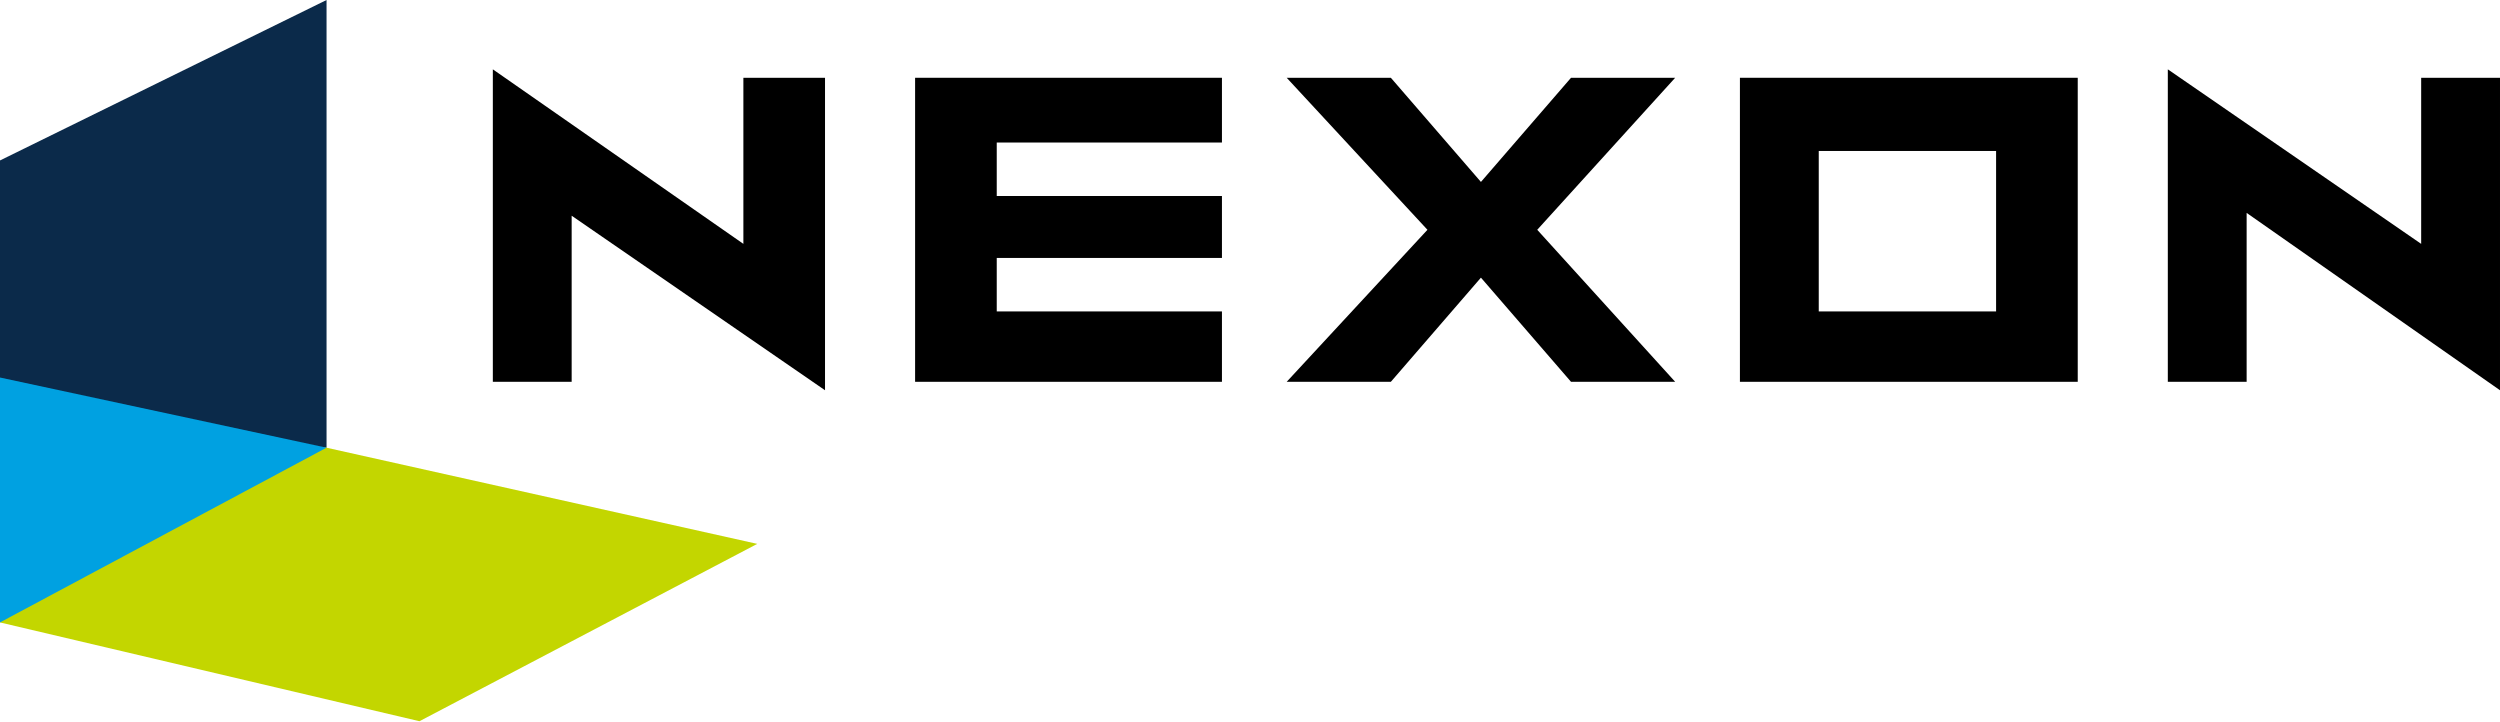
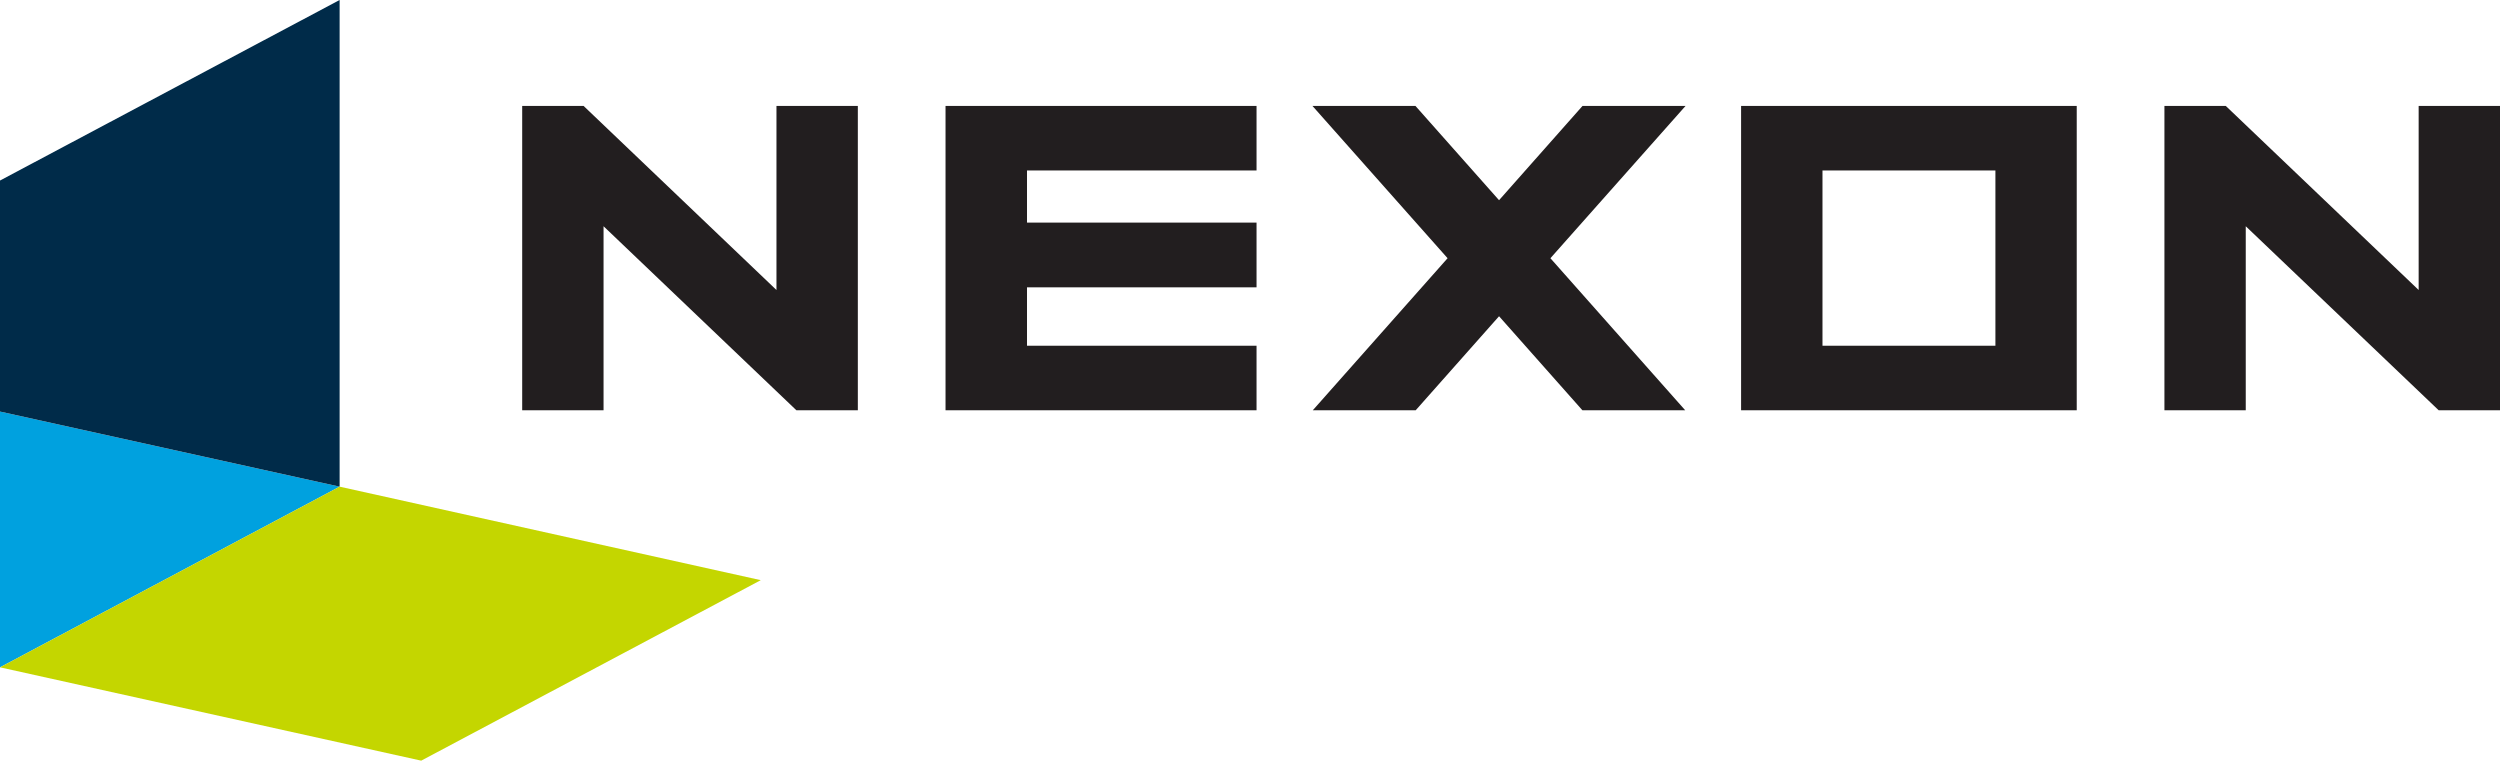
- <svg xmlns="http://www.w3.org/2000/svg" id="svg2" width="1000" height="288.489">
-   <g id="layer1" transform="translate(-66.24934 -149.4988)">
-     <g id="g2476" transform="matrix(7.1473 0 0 7.1473 66.24934 255.0168)">
-       <g id="g2520" style="fill:#000000">
-         <g id="g2522" style="fill:#000000">
-           <g id="g2198" transform="matrix(1.57547 0 0 1.57547 0 -14.73213)">
-             <path id="path2482" d="M11.6-.02l-11.6 5.7V15.884l11.6-0z" style="fill:#0b2a4a;fill-opacity:1" />
-             <path id="path2488" d="M14.9 25.6l12-6.3-15.301-3.416-11.564-.007L0 22.091z" style="fill:#c3d600;fill-opacity:1" />
-             <path id="path2494" d="M3.215 7.156v8.7l11.6-6.207z" style="fill:#00a1e1;fill-opacity:1" transform="translate(-3.215391 6.234422)" />
-             <path id="path2500" d="M43.407 5.043v-2.3h-10.9V13.543h10.9v-2.5h-8V9.143h8v-2.2h-8v-1.9z" style="fill:#000000" />
-             <path id="path2506" d="M73.807 13.543V2.743h-12V13.543zm-2.9-8.2v5.7h-6.3V5.343z" style="fill:#000000" />
-             <path id="path2512" d="M54.607 8.143l4.9-5.4h-3.7l-3.2 3.7-3.2-3.7h-3.7l5 5.4-5 5.4h3.7l3.2-3.7 3.2 3.7h3.7z" style="fill:#000000" />
-             <path id="path2518" d="M29.307 2.743h-2.9v5.9l-8.9-6.2V13.543h2.8V7.643l9 6.2z" style="fill:#000000" />
-             <path id="path2524" d="M77.007 13.543h2.8V7.543l9 6.3V2.743h-2.8v5.9l-9-6.2z" style="fill:#000000" />
-           </g>
-         </g>
-       </g>
-     </g>
+ <svg xmlns="http://www.w3.org/2000/svg" xml:space="preserve" width="1000px" height="304.263px" x="0px" y="0px" viewBox="0 0 1000 304.263">
+   <g fill="#221E1F">
+     <path d="M502.617 138.306h-91.816v-23.379h91.816V89.039h-91.816V68.194h91.816V42.383H378.213v121.723h124.404zM898.301 90.499l77.168 73.607h24.532V42.383h-32.54v73.618l-77.139-73.618h-24.551v121.723h32.53zM830.693 42.383H696.436v121.723h134.258V42.383zm-32.529 95.923h-69.17V68.194h69.17v70.112zM241.42 90.499l77.135 73.607h24.58V42.383h-32.549v73.618l-77.14-73.618h-24.57v121.723h32.544zM599.619 126.495l33.34 37.611h41.123l-53.916-60.819 54.043-60.904h-41.211l-33.379 37.7-33.428-37.7H524.99l54.043 60.904-53.916 60.819h41.162z" />
  </g>
+   <path fill="#00A1DF" d="M-.001 164.624v102.304l135.85-72.265z" />
+   <path fill="#002B49" d="M135.849 0-.001 72.217v92.407l135.85 30.039z" />
+   <path fill="#C4D600" d="M135.849 194.663-.001 266.928l168.486 37.334 135.822-72.197z" />
</svg>
